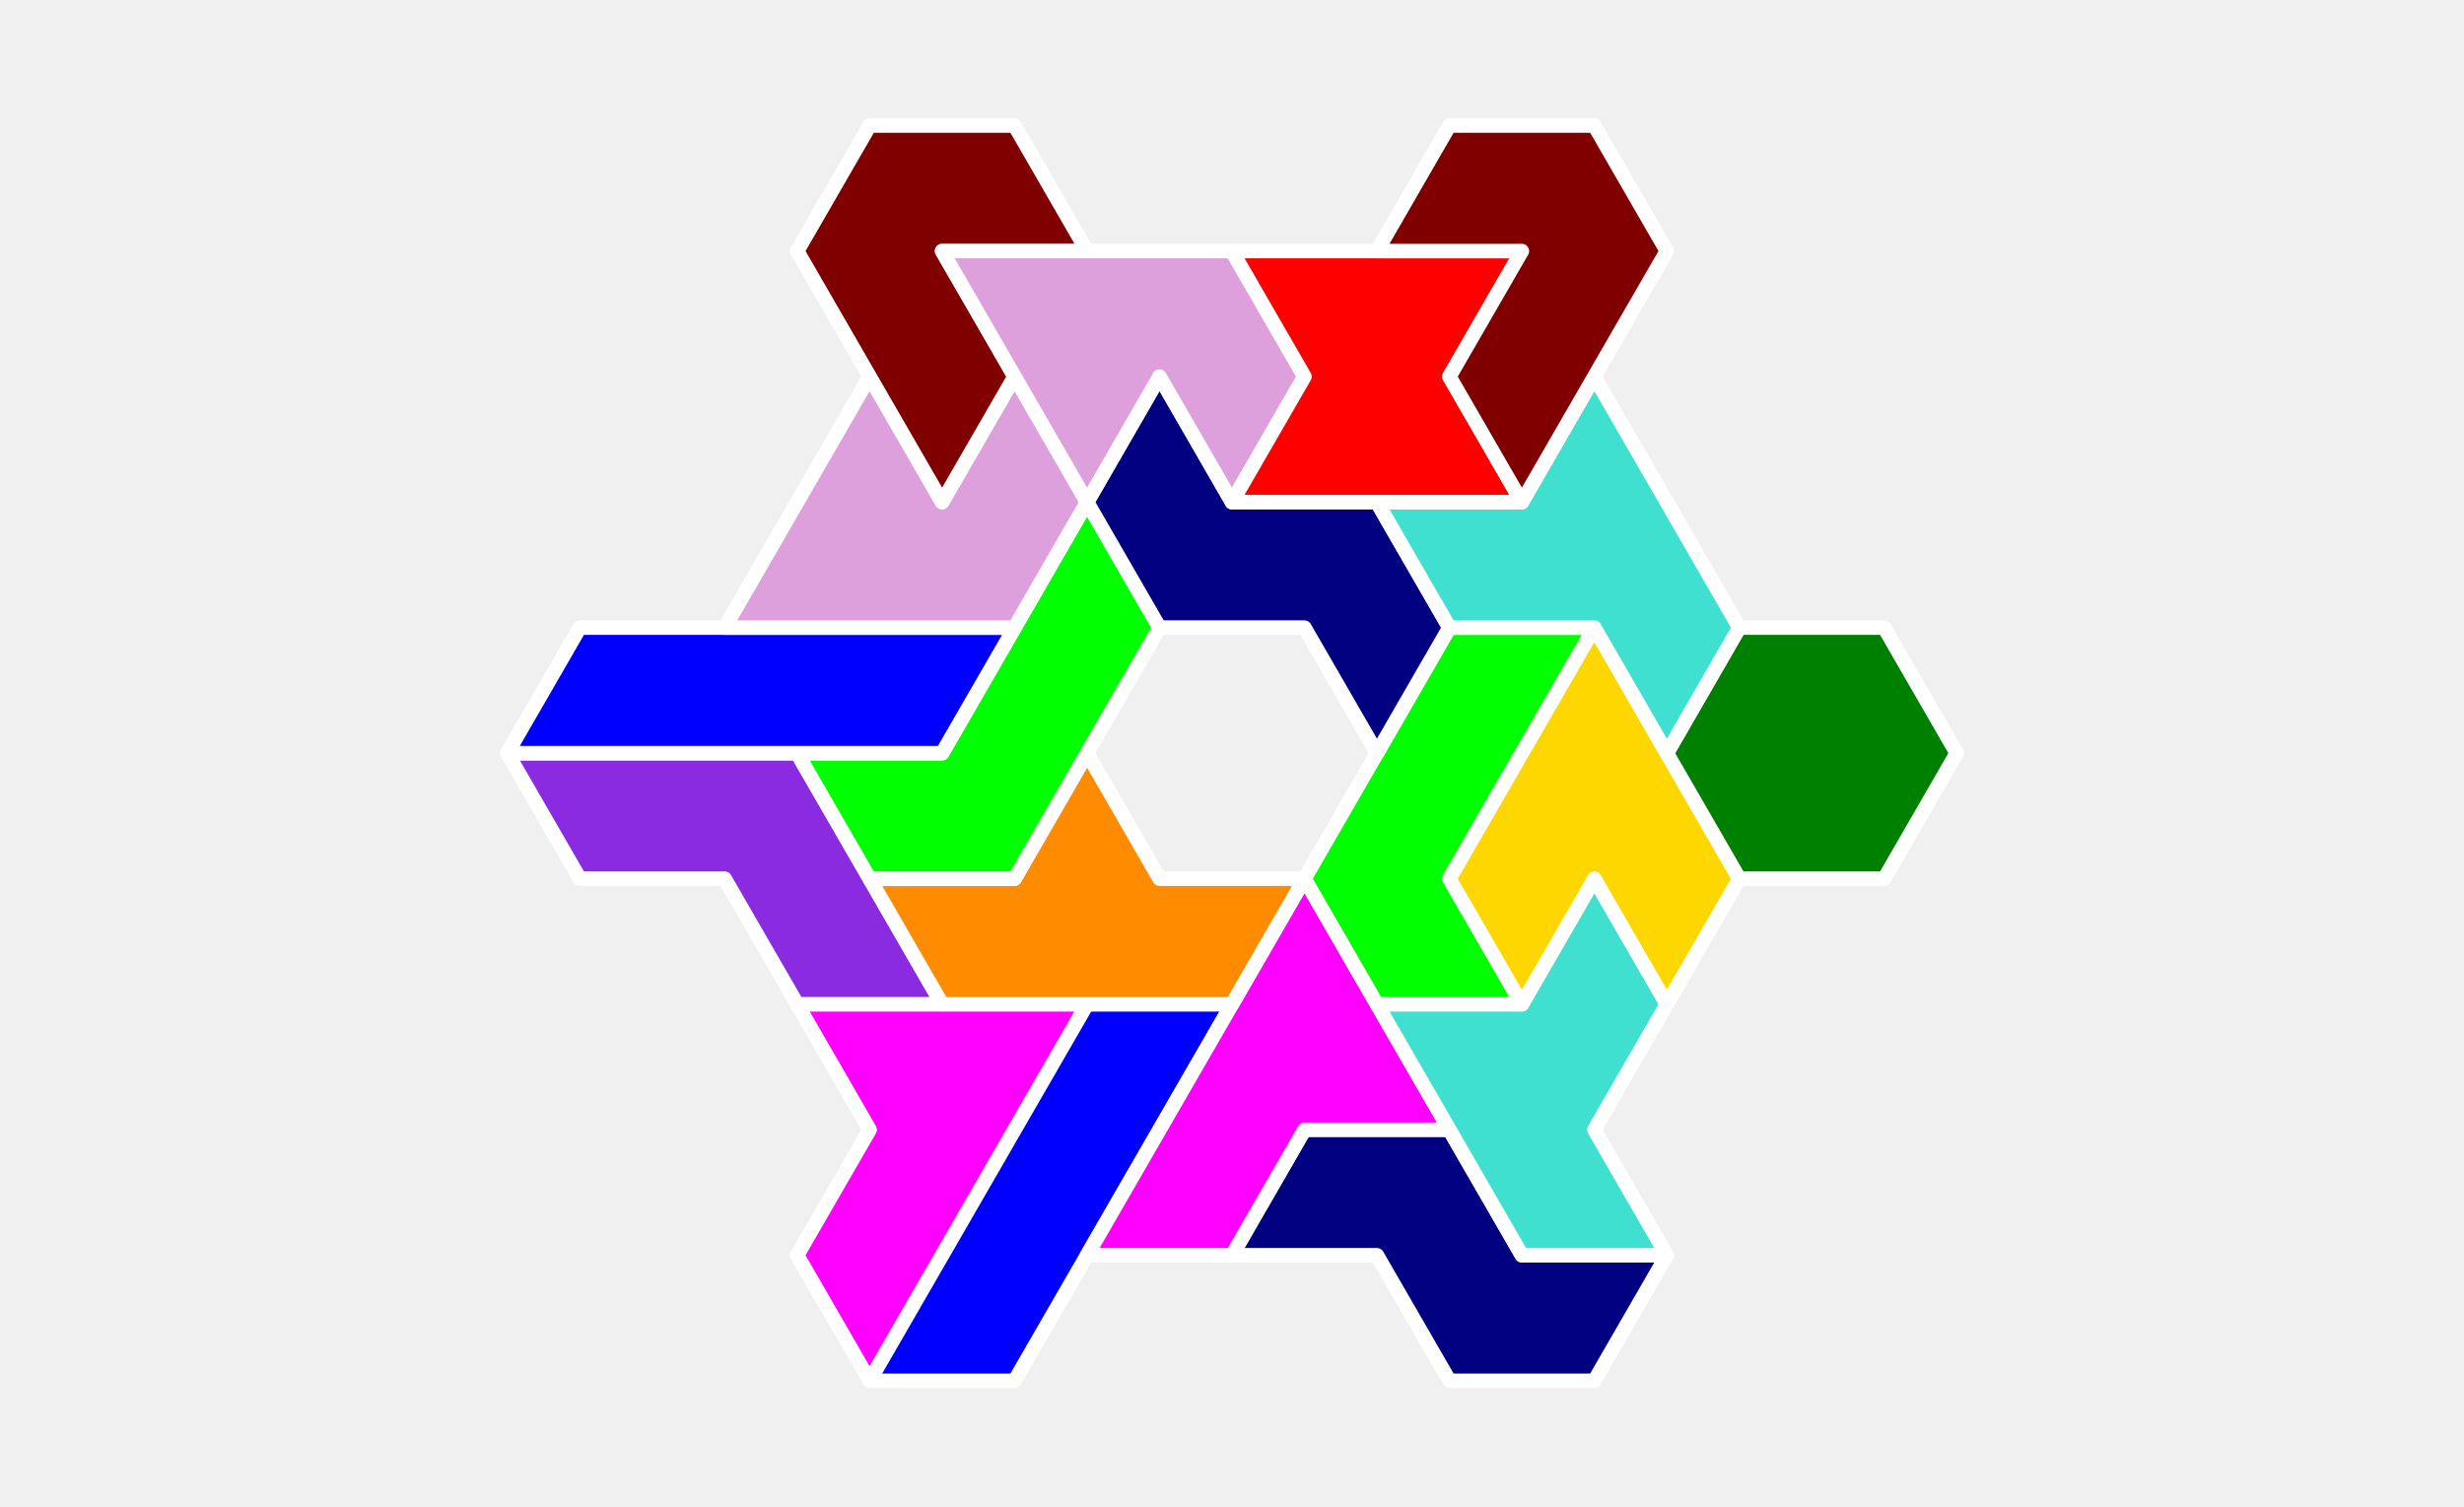
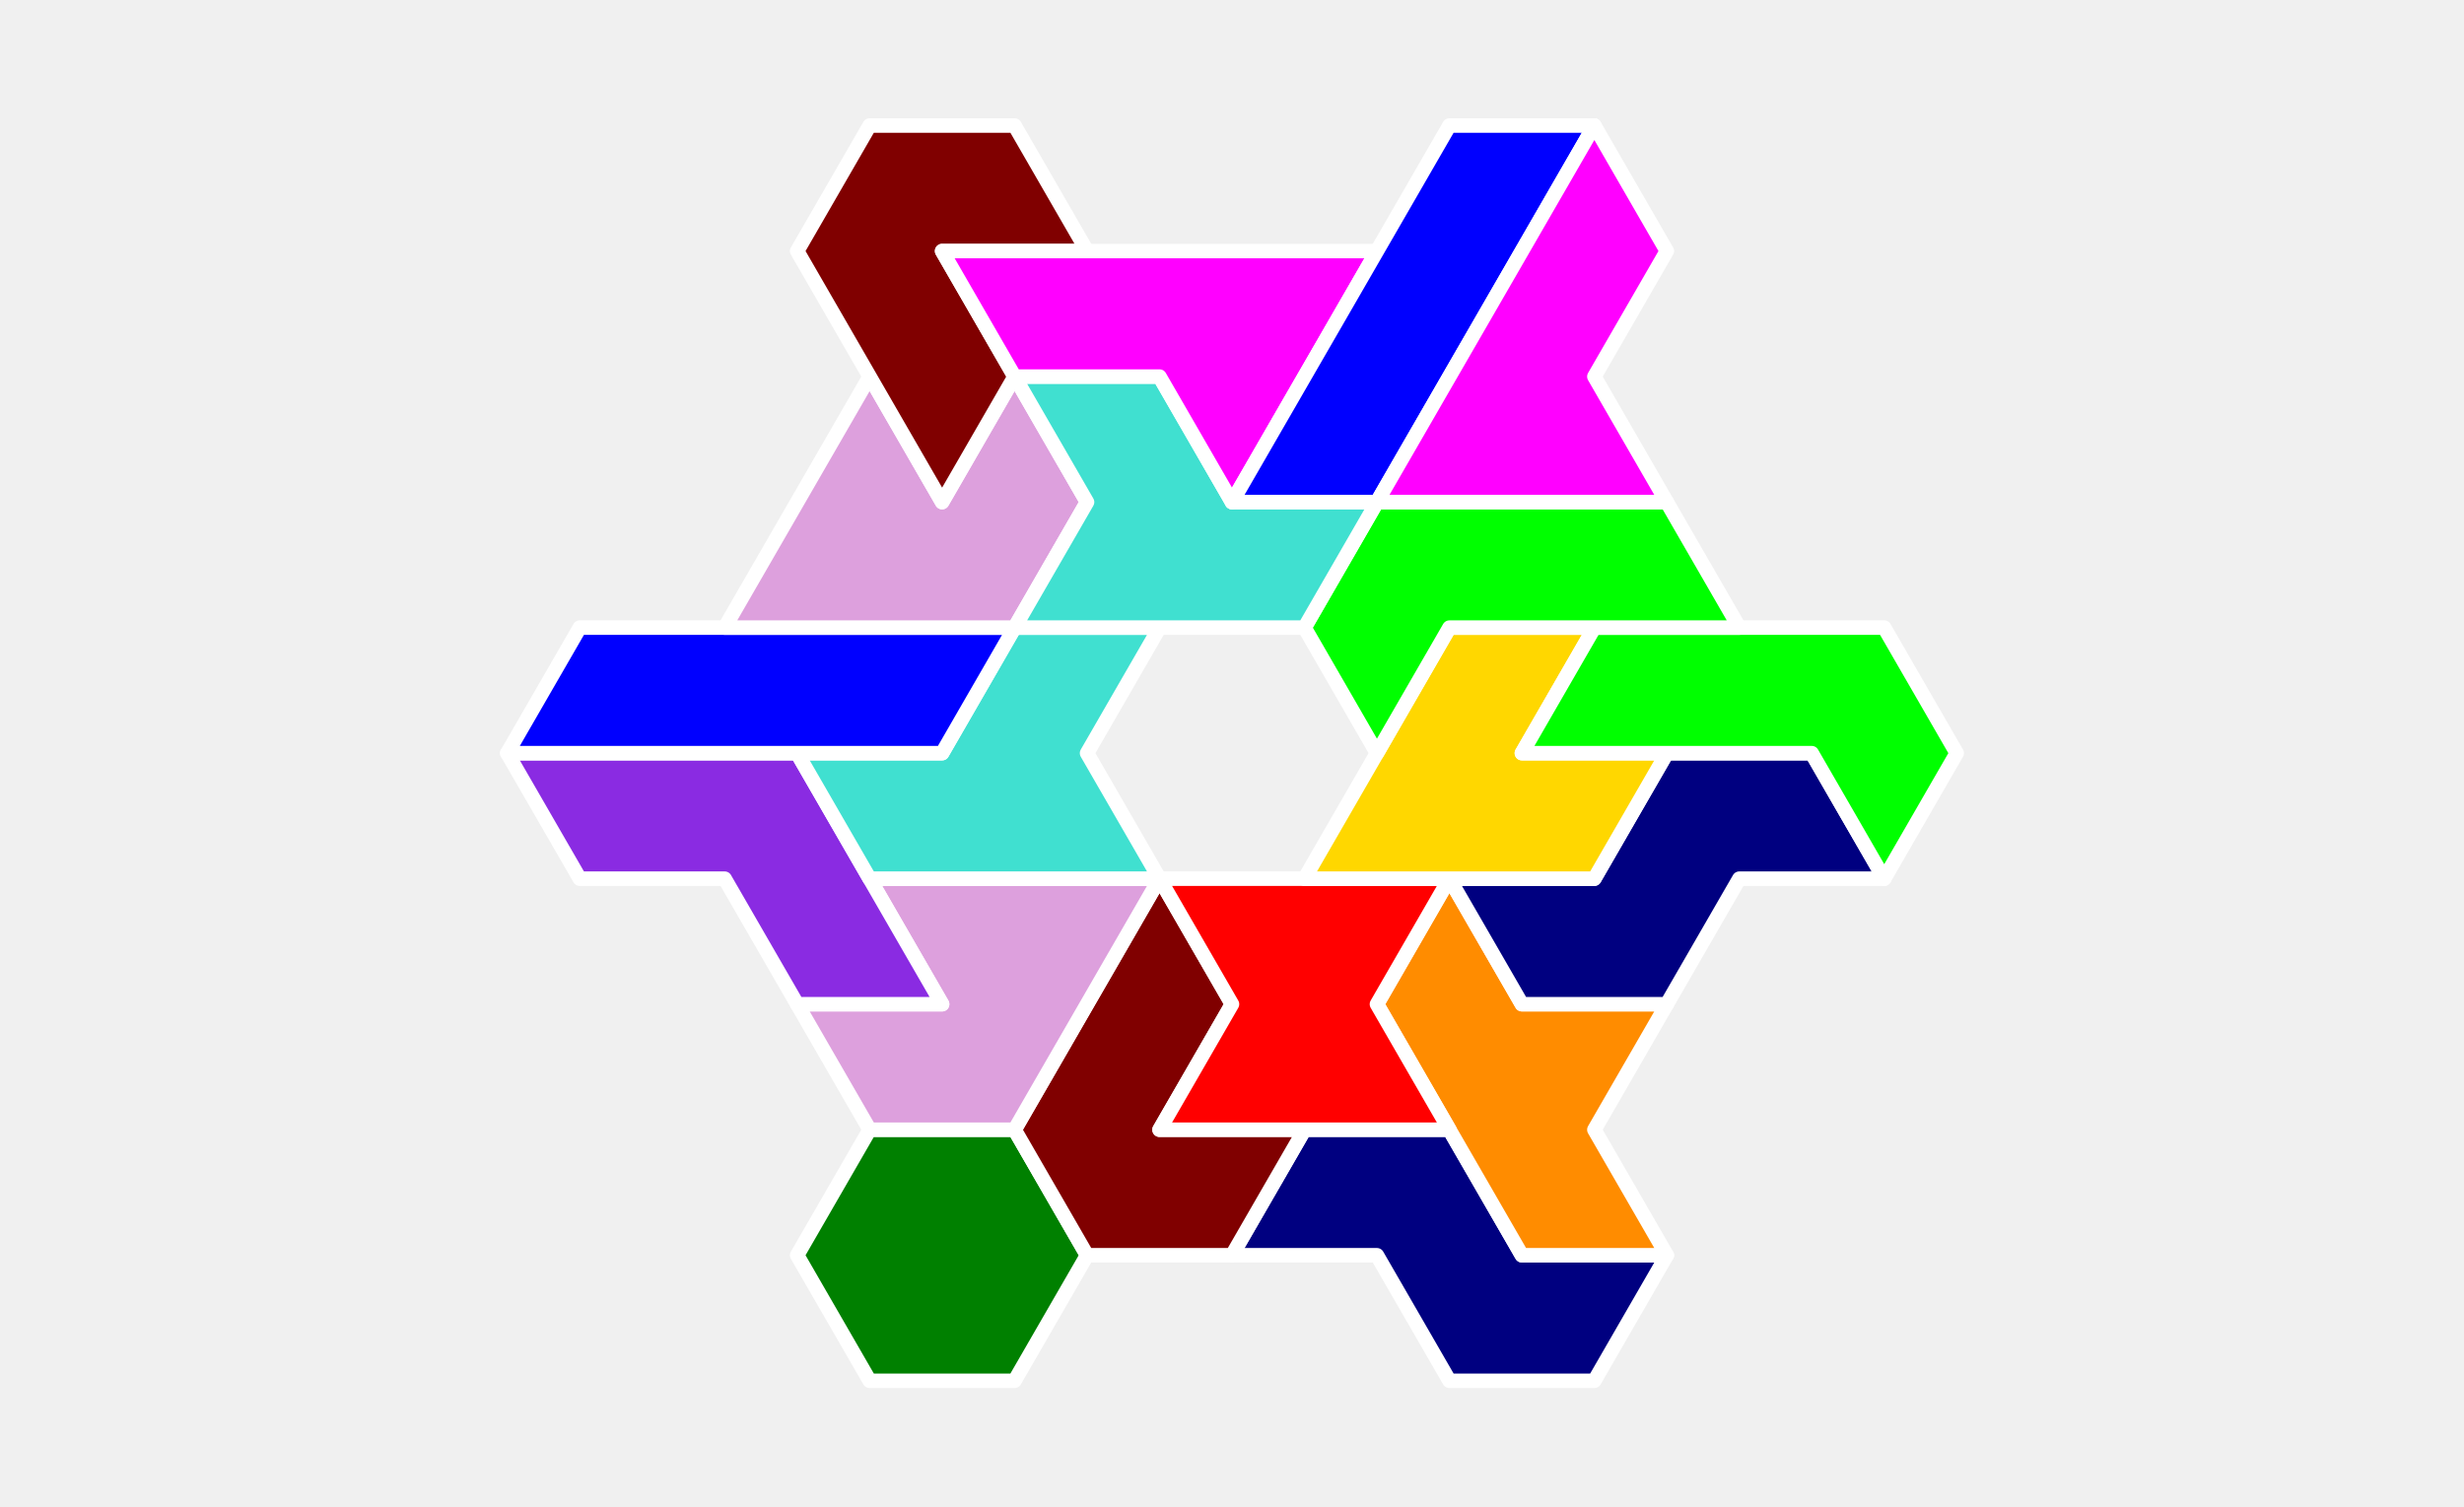
<svg xmlns="http://www.w3.org/2000/svg" width="170.000" height="103.923" viewBox="0 0 170.000 103.923">
  <g>
-     <polygon fill="magenta" stroke="white" stroke-width="1" stroke-linejoin="round" points="55.000,86.603 60.000,95.263 75.000,69.282 55.000,69.282 60.000,77.942">
- </polygon>
-     <polygon fill="blue" stroke="white" stroke-width="1" stroke-linejoin="round" points="60.000,95.263 70.000,95.263 85.000,69.282 75.000,69.282">
+     <polygon fill="green" stroke="white" stroke-width="1" stroke-linejoin="round" points="55.000,86.603 60.000,95.263 70.000,95.263 75.000,86.603 70.000,77.942 60.000,77.942">
</polygon>
    <polygon fill="navy" stroke="white" stroke-width="1" stroke-linejoin="round" points="95.000,86.603 100.000,95.263 110.000,95.263 115.000,86.603 105.000,86.603 100.000,77.942 90.000,77.942 85.000,86.603">
</polygon>
-     <polygon fill="magenta" stroke="white" stroke-width="1" stroke-linejoin="round" points="75.000,86.603 85.000,86.603 90.000,77.942 100.000,77.942 90.000,60.622">
+     <polygon fill="maroon" stroke="white" stroke-width="1" stroke-linejoin="round" points="70.000,77.942 75.000,86.603 85.000,86.603 90.000,77.942 80.000,77.942 85.000,69.282 80.000,60.622">
</polygon>
-     <polygon fill="turquoise" stroke="white" stroke-width="1" stroke-linejoin="round" points="100.000,77.942 105.000,86.603 115.000,86.603 110.000,77.942 115.000,69.282 110.000,60.622 105.000,69.282 95.000,69.282">
+     <polygon fill="darkorange" stroke="white" stroke-width="1" stroke-linejoin="round" points="100.000,77.942 105.000,86.603 115.000,86.603 110.000,77.942 115.000,69.282 105.000,69.282 100.000,60.622 95.000,69.282">
+ </polygon>
+     <polygon fill="plum" stroke="white" stroke-width="1" stroke-linejoin="round" points="55.000,69.282 60.000,77.942 70.000,77.942 80.000,60.622 60.000,60.622 65.000,69.282">
+ </polygon>
+     <polygon fill="red" stroke="white" stroke-width="1" stroke-linejoin="round" points="80.000,77.942 100.000,77.942 95.000,69.282 100.000,60.622 80.000,60.622 85.000,69.282">
</polygon>
    <polygon fill="blueviolet" stroke="white" stroke-width="1" stroke-linejoin="round" points="50.000,60.622 55.000,69.282 65.000,69.282 55.000,51.962 35.000,51.962 40.000,60.622">
</polygon>
-     <polygon fill="darkorange" stroke="white" stroke-width="1" stroke-linejoin="round" points="60.000,60.622 65.000,69.282 85.000,69.282 90.000,60.622 80.000,60.622 75.000,51.962 70.000,60.622">
+     <polygon fill="navy" stroke="white" stroke-width="1" stroke-linejoin="round" points="100.000,60.622 105.000,69.282 115.000,69.282 120.000,60.622 130.000,60.622 125.000,51.962 115.000,51.962 110.000,60.622">
</polygon>
-     <polygon fill="lime" stroke="white" stroke-width="1" stroke-linejoin="round" points="90.000,60.622 95.000,69.282 105.000,69.282 100.000,60.622 110.000,43.301 100.000,43.301">
+     <polygon fill="turquoise" stroke="white" stroke-width="1" stroke-linejoin="round" points="55.000,51.962 60.000,60.622 80.000,60.622 75.000,51.962 80.000,43.301 70.000,43.301 65.000,51.962">
</polygon>
-     <polygon fill="gold" stroke="white" stroke-width="1" stroke-linejoin="round" points="100.000,60.622 105.000,69.282 110.000,60.622 115.000,69.282 120.000,60.622 110.000,43.301">
+     <polygon fill="gold" stroke="white" stroke-width="1" stroke-linejoin="round" points="90.000,60.622 110.000,60.622 115.000,51.962 105.000,51.962 110.000,43.301 100.000,43.301">
</polygon>
-     <polygon fill="lime" stroke="white" stroke-width="1" stroke-linejoin="round" points="55.000,51.962 60.000,60.622 70.000,60.622 80.000,43.301 75.000,34.641 65.000,51.962">
- </polygon>
-     <polygon fill="green" stroke="white" stroke-width="1" stroke-linejoin="round" points="115.000,51.962 120.000,60.622 130.000,60.622 135.000,51.962 130.000,43.301 120.000,43.301">
+     <polygon fill="lime" stroke="white" stroke-width="1" stroke-linejoin="round" points="125.000,51.962 130.000,60.622 135.000,51.962 130.000,43.301 110.000,43.301 105.000,51.962">
</polygon>
    <polygon fill="blue" stroke="white" stroke-width="1" stroke-linejoin="round" points="35.000,51.962 65.000,51.962 70.000,43.301 40.000,43.301">
</polygon>
-     <polygon fill="navy" stroke="white" stroke-width="1" stroke-linejoin="round" points="90.000,43.301 95.000,51.962 100.000,43.301 95.000,34.641 85.000,34.641 80.000,25.981 75.000,34.641 80.000,43.301">
- </polygon>
-     <polygon fill="turquoise" stroke="white" stroke-width="1" stroke-linejoin="round" points="110.000,43.301 115.000,51.962 120.000,43.301 110.000,25.981 105.000,34.641 95.000,34.641 100.000,43.301">
+     <polygon fill="lime" stroke="white" stroke-width="1" stroke-linejoin="round" points="90.000,43.301 95.000,51.962 100.000,43.301 120.000,43.301 115.000,34.641 95.000,34.641">
</polygon>
    <polygon fill="plum" stroke="white" stroke-width="1" stroke-linejoin="round" points="50.000,43.301 70.000,43.301 75.000,34.641 70.000,25.981 65.000,34.641 60.000,25.981">
</polygon>
+     <polygon fill="turquoise" stroke="white" stroke-width="1" stroke-linejoin="round" points="70.000,43.301 90.000,43.301 95.000,34.641 85.000,34.641 80.000,25.981 70.000,25.981 75.000,34.641">
+ </polygon>
    <polygon fill="maroon" stroke="white" stroke-width="1" stroke-linejoin="round" points="60.000,25.981 65.000,34.641 70.000,25.981 65.000,17.321 75.000,17.321 70.000,8.660 60.000,8.660 55.000,17.321">
</polygon>
-     <polygon fill="plum" stroke="white" stroke-width="1" stroke-linejoin="round" points="70.000,25.981 75.000,34.641 80.000,25.981 85.000,34.641 90.000,25.981 85.000,17.321 65.000,17.321">
+     <polygon fill="magenta" stroke="white" stroke-width="1" stroke-linejoin="round" points="80.000,25.981 85.000,34.641 95.000,17.321 65.000,17.321 70.000,25.981">
</polygon>
-     <polygon fill="red" stroke="white" stroke-width="1" stroke-linejoin="round" points="85.000,34.641 105.000,34.641 100.000,25.981 105.000,17.321 85.000,17.321 90.000,25.981">
+     <polygon fill="blue" stroke="white" stroke-width="1" stroke-linejoin="round" points="85.000,34.641 95.000,34.641 110.000,8.660 100.000,8.660">
</polygon>
-     <polygon fill="maroon" stroke="white" stroke-width="1" stroke-linejoin="round" points="100.000,25.981 105.000,34.641 115.000,17.321 110.000,8.660 100.000,8.660 95.000,17.321 105.000,17.321">
+     <polygon fill="magenta" stroke="white" stroke-width="1" stroke-linejoin="round" points="95.000,34.641 115.000,34.641 110.000,25.981 115.000,17.321 110.000,8.660">
</polygon>
  </g>
</svg>
